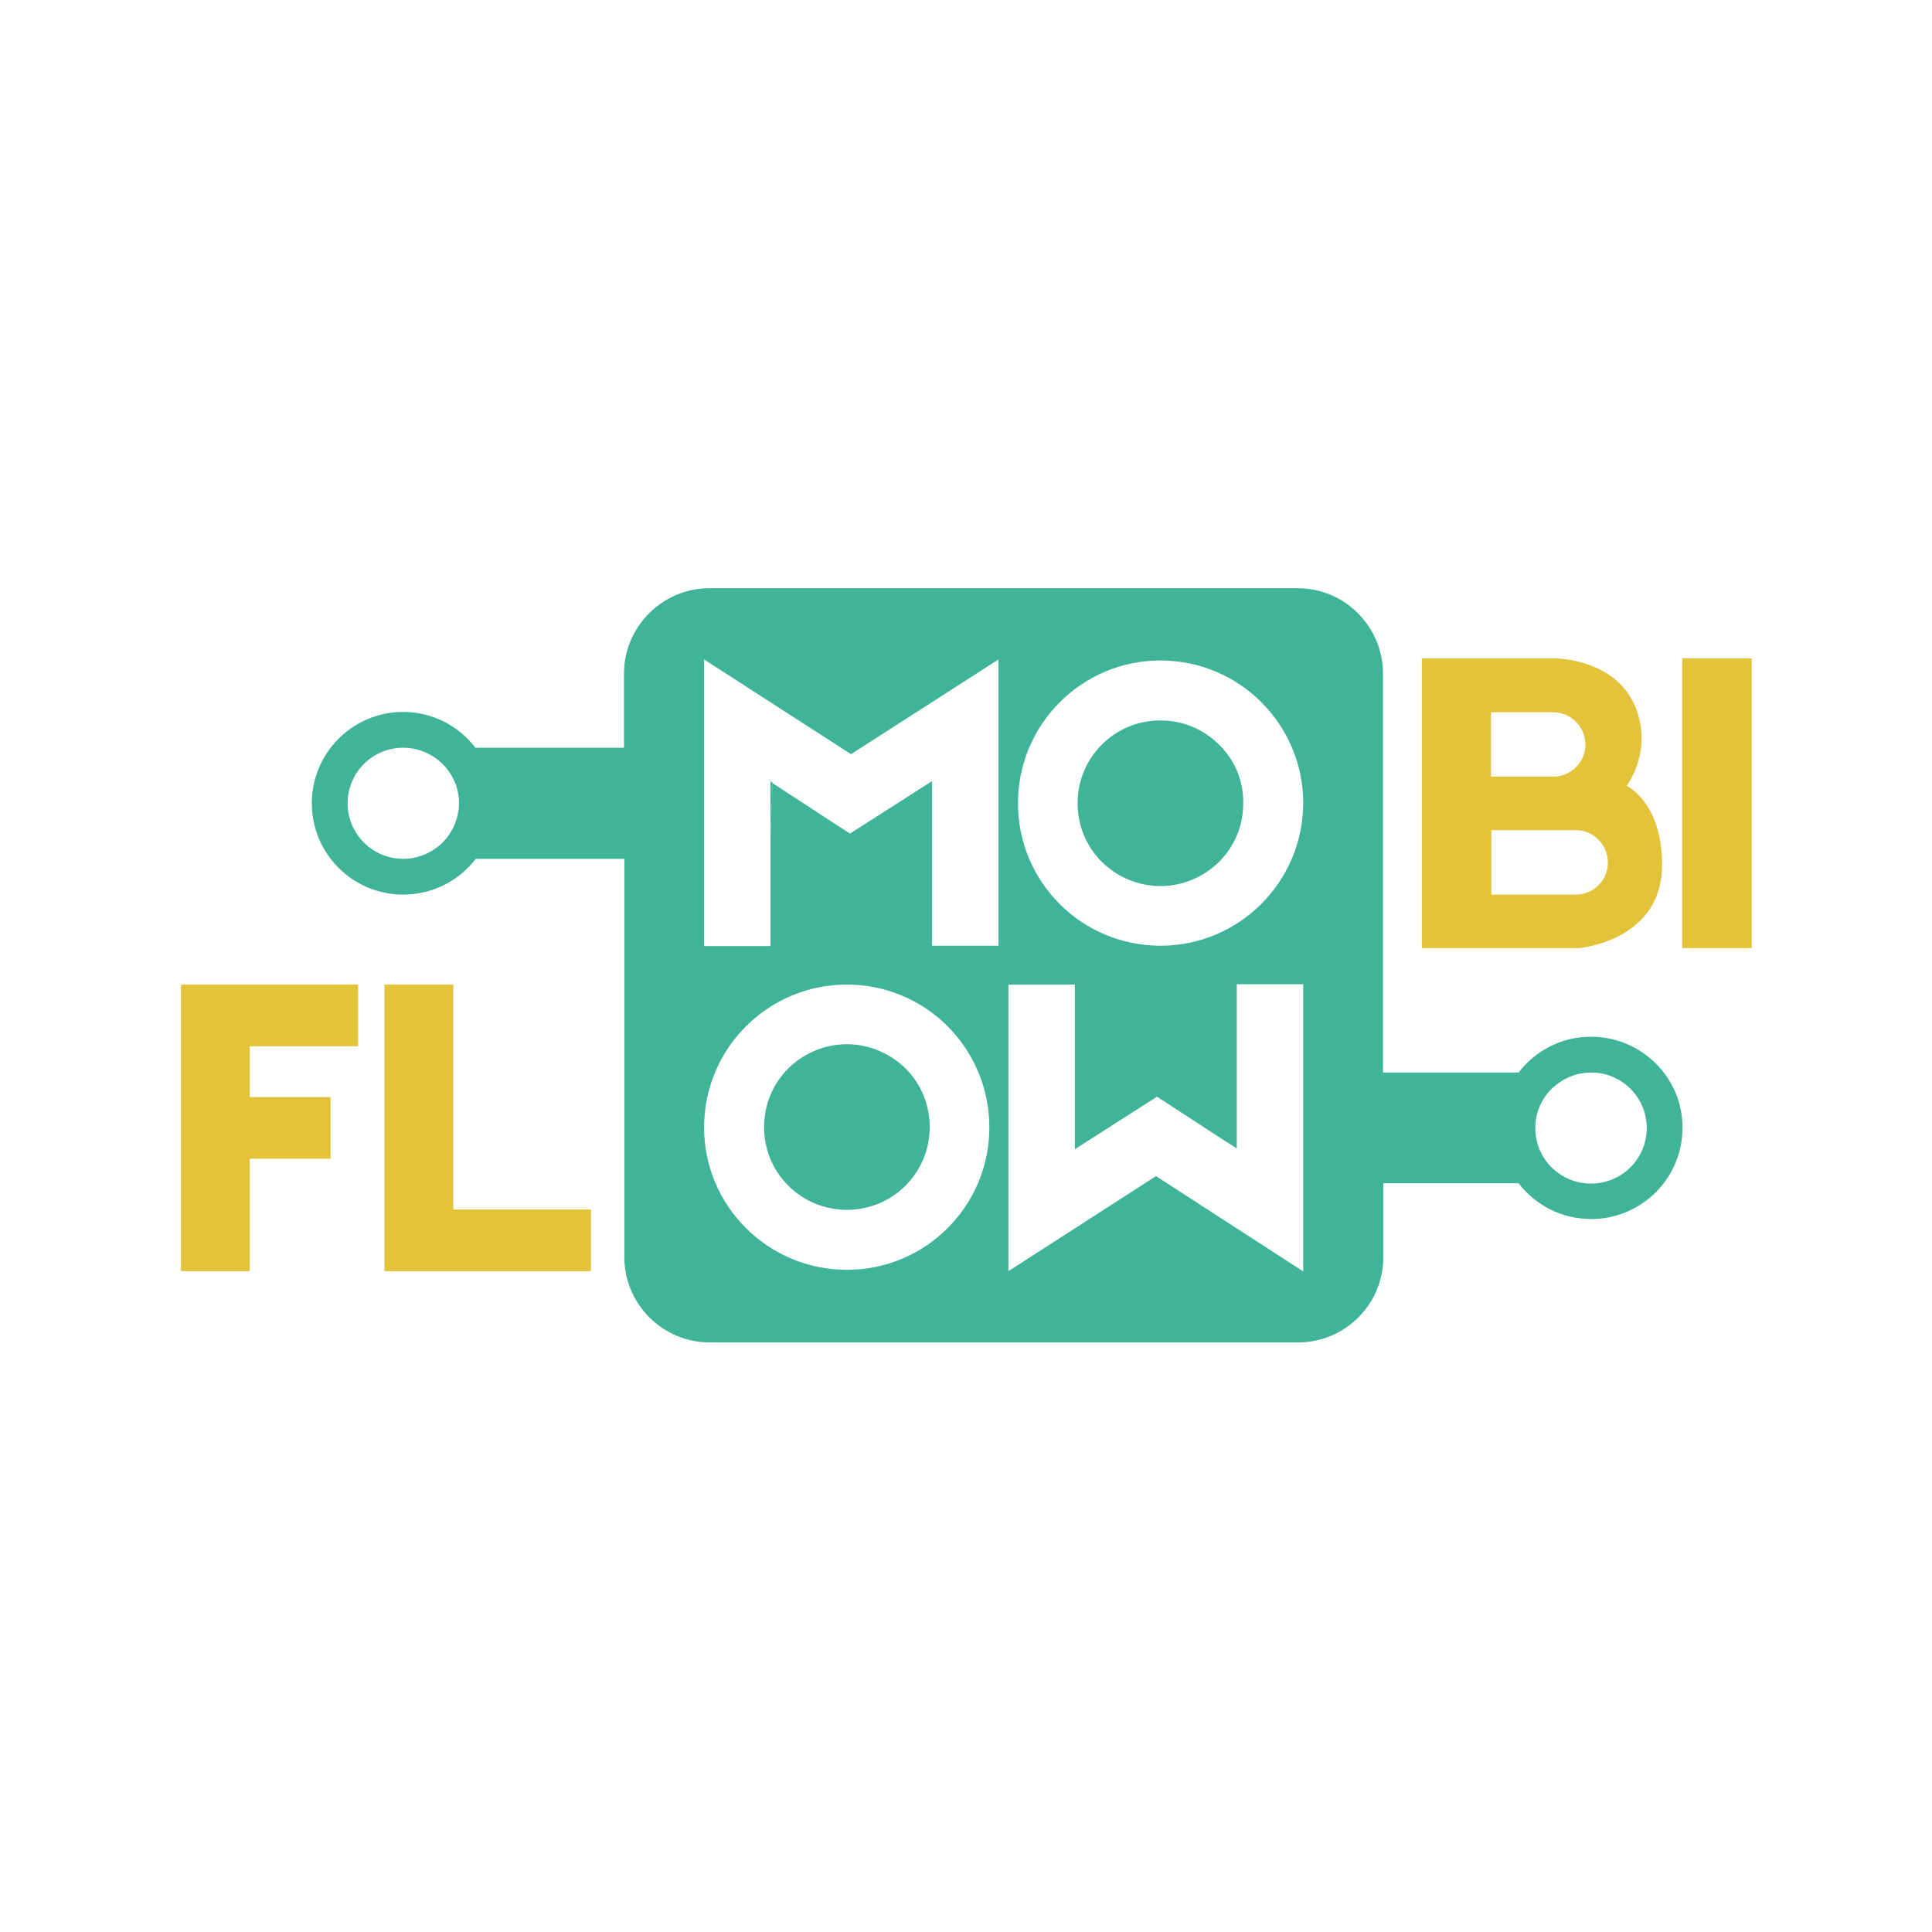
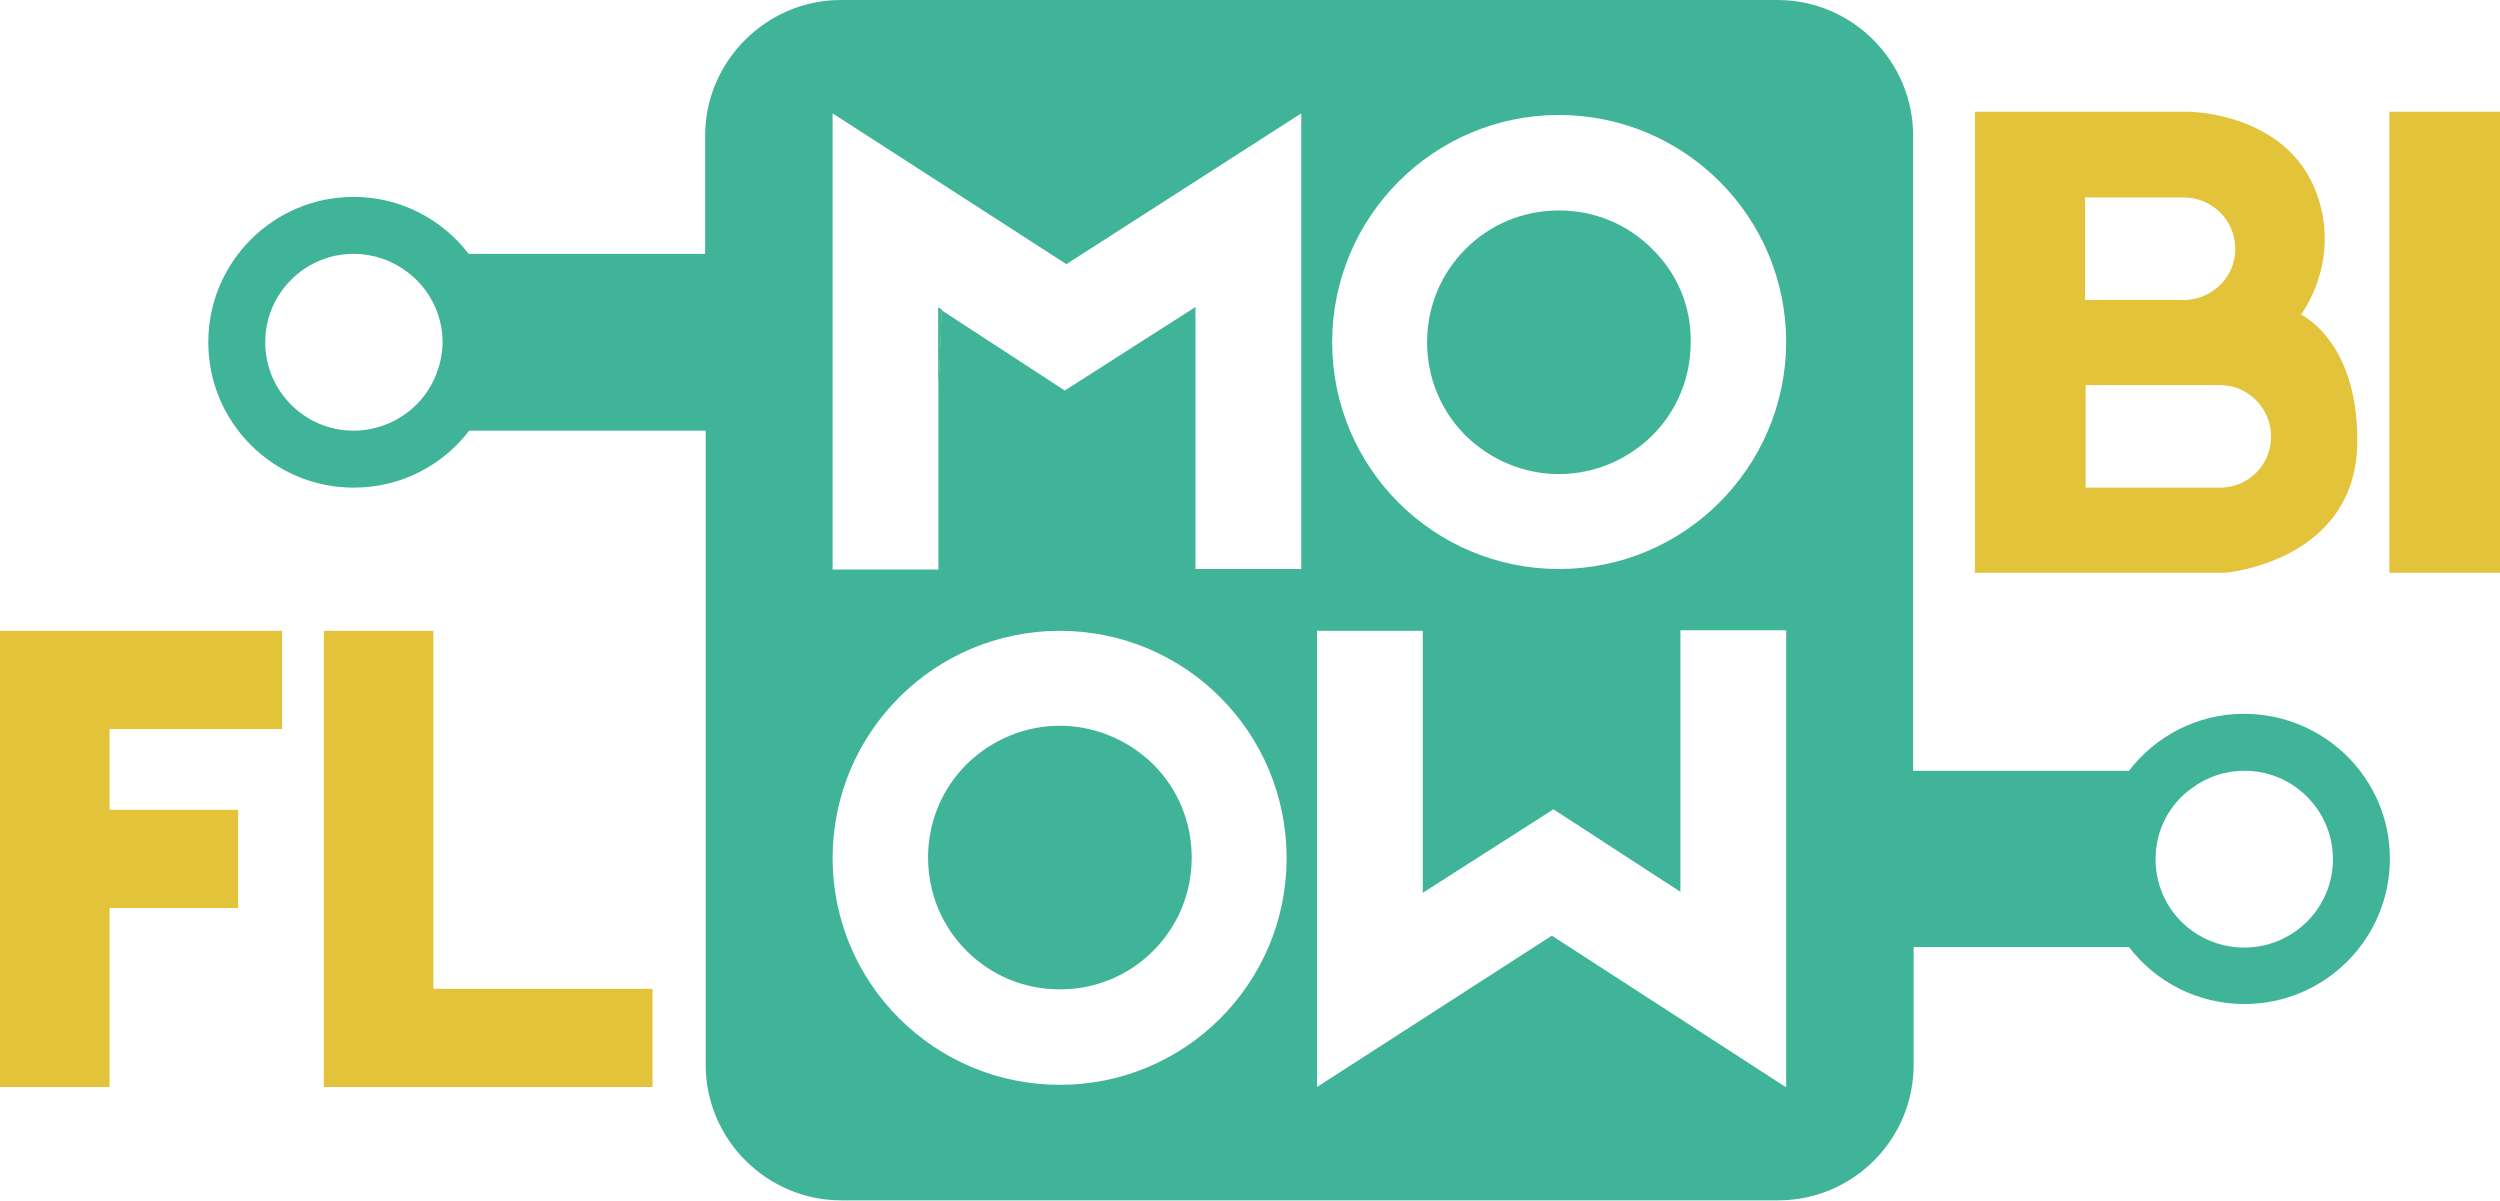
- <svg xmlns="http://www.w3.org/2000/svg" version="1.1" id="Calque_1" x="0px" y="0px" viewBox="0 0 566.9 566.9" style="enable-background:new 0 0 566.9 566.9;" xml:space="preserve">
-   <style type="text/css">
- 	.st0{fill:#E2C33A;}
- 	.st1{fill:#47B591;}
- 	.st2{fill:#3FB498;}
- </style>
-   <path id="XMLID_424_" class="st0" d="M477.3,230.6c0,0,6.9-8.9,3.4-20.8c-4.8-16.6-24.2-16.6-24.2-16.6h-39.3v85h46.1  c0,0,24.4-2,24.4-24.4C487.7,235.3,477.3,230.6,477.3,230.6z M437.5,209h18.2c5.2,0,9.5,4.2,9.5,9.5c0,5.2-4.3,9.4-9.5,9.4h-18.2  V209z M462.4,262.5h-24.8v-18.9h24.8c5.2,0,9.4,4.3,9.4,9.5C471.8,258.3,467.6,262.5,462.4,262.5z" />
-   <path id="XMLID_420_" class="st0" d="M493.6,193.2v85H514v-85H493.6z" />
-   <path id="XMLID_418_" class="st0" d="M105.1,307v-18.1h-52V373h20.2v-33h23.7v-18.1H73.3V307H105.1z" />
-   <path id="XMLID_398_" class="st0" d="M133,354.9v-66h-20.2V373h60.6v-18.1H133z" />
-   <path id="XMLID_313_" class="st1" d="M226.1,229.3v15.3l0.6-14.9L226.1,229.3z" />
-   <path id="XMLID_473_" class="st2" d="M466.8,304.2c-8.6,0-16.3,4.1-21.2,10.5h-39.8V197.6c0-13.7-11.2-25-25-25H208.1  c-13.7,0-25,11.3-25,25v21.8h-43.6c-4.9-6.4-12.6-10.5-21.2-10.5c-14.8,0-26.8,12-26.8,26.8c0,14.8,12,26.8,26.8,26.8  c8.7,0,16.4-4.1,21.3-10.5h43.6v116.9c0,13.8,11.3,25,25,25h172.7c13.8,0,25-11.2,25-25v-21.7h39.7c4.9,6.4,12.6,10.5,21.3,10.5  c14.8,0,26.8-12,26.8-26.8S481.6,304.2,466.8,304.2z M128,248.8c-2.7,2-6.1,3.2-9.7,3.2c-9,0-16.3-7.3-16.3-16.3  c0-9,7.3-16.3,16.3-16.3c3.6,0,7,1.2,9.7,3.2c4,2.9,6.7,7.7,6.7,13.1C134.6,241.1,132,245.9,128,248.8z M248.5,372.6  c-23.1,0-41.9-18.7-41.9-41.8c0-23.1,18.7-41.9,41.9-41.9c23.1,0,41.8,18.7,41.8,41.9C290.3,353.9,271.6,372.6,248.5,372.6z   M293,277.5h-19.5v-48.3l-24.1,15.4l-22.7-14.8l-0.6,14.9v32.9h-19.5v-84.1l43.1,27.8l43.3-27.8V277.5z M382.3,373l-43.1-27.9  L295.9,373v-84.1h19.5v48.3l24.1-15.4l18.9,12.3l4.5,2.9v-48.2h19.5V373z M340.5,277.5c-23.1,0-41.8-18.7-41.8-41.8  c0-23.1,18.7-41.9,41.8-41.9c23.1,0,41.9,18.7,41.9,41.9C382.3,258.8,363.6,277.5,340.5,277.5z M466.8,347.3c-3.6,0-7-1.2-9.7-3.2  c-4-2.9-6.6-7.7-6.6-13.1s2.6-10.2,6.7-13.1c2.7-2,6-3.2,9.7-3.2c9,0,16.3,7.3,16.3,16.3C483.2,340,475.9,347.3,466.8,347.3z" />
-   <path id="XMLID_439_" class="st2" d="M265.7,313.5c4.6,4.6,7.1,10.7,7.1,17.2c0,6.5-2.5,12.6-7.1,17.2c-4.6,4.6-10.7,7.1-17.2,7.1  c-6.5,0-12.6-2.5-17.2-7.1c-4.6-4.6-7.1-10.7-7.1-17.2c0-6.5,2.5-12.6,7.1-17.2c4.6-4.5,10.7-7.1,17.2-7.1  C254.9,306.4,261.1,309,265.7,313.5z" />
-   <path id="XMLID_445_" class="st2" d="M357.7,218.5c-4.6-4.6-10.7-7.1-17.2-7.1c-6.5,0-12.6,2.5-17.2,7.1c-4.6,4.6-7.1,10.7-7.1,17.2  c0,6.5,2.5,12.6,7.1,17.2c4.6,4.5,10.7,7.1,17.2,7.1c6.5,0,12.6-2.6,17.2-7.1c4.6-4.6,7.1-10.7,7.1-17.2  C364.9,229.2,362.4,223.1,357.7,218.5z M357.7,218.5c-4.6-4.6-10.7-7.1-17.2-7.1c-6.5,0-12.6,2.5-17.2,7.1  c-4.6,4.6-7.1,10.7-7.1,17.2c0,6.5,2.5,12.6,7.1,17.2c4.6,4.5,10.7,7.1,17.2,7.1c6.5,0,12.6-2.6,17.2-7.1c4.6-4.6,7.1-10.7,7.1-17.2  C364.9,229.2,362.4,223.1,357.7,218.5z M226.1,229.3v15.3l0.6-14.9L226.1,229.3z M357.7,218.5c-4.6-4.6-10.7-7.1-17.2-7.1  c-6.5,0-12.6,2.5-17.2,7.1c-4.6,4.6-7.1,10.7-7.1,17.2c0,6.5,2.5,12.6,7.1,17.2c4.6,4.5,10.7,7.1,17.2,7.1c6.5,0,12.6-2.6,17.2-7.1  c4.6-4.6,7.1-10.7,7.1-17.2C364.9,229.2,362.4,223.1,357.7,218.5z M357.7,218.5c-4.6-4.6-10.7-7.1-17.2-7.1  c-6.5,0-12.6,2.5-17.2,7.1c-4.6,4.6-7.1,10.7-7.1,17.2c0,6.5,2.5,12.6,7.1,17.2c4.6,4.5,10.7,7.1,17.2,7.1c6.5,0,12.6-2.6,17.2-7.1  c4.6-4.6,7.1-10.7,7.1-17.2C364.9,229.2,362.4,223.1,357.7,218.5z M357.7,218.5c-4.6-4.6-10.7-7.1-17.2-7.1  c-6.5,0-12.6,2.5-17.2,7.1c-4.6,4.6-7.1,10.7-7.1,17.2c0,6.5,2.5,12.6,7.1,17.2c4.6,4.5,10.7,7.1,17.2,7.1c6.5,0,12.6-2.6,17.2-7.1  c4.6-4.6,7.1-10.7,7.1-17.2C364.9,229.2,362.4,223.1,357.7,218.5z M357.7,218.5c-4.6-4.6-10.7-7.1-17.2-7.1  c-6.5,0-12.6,2.5-17.2,7.1c-4.6,4.6-7.1,10.7-7.1,17.2c0,6.5,2.5,12.6,7.1,17.2c4.6,4.5,10.7,7.1,17.2,7.1c6.5,0,12.6-2.6,17.2-7.1  c4.6-4.6,7.1-10.7,7.1-17.2C364.9,229.2,362.4,223.1,357.7,218.5z M357.7,218.5c-4.6-4.6-10.7-7.1-17.2-7.1  c-6.5,0-12.6,2.5-17.2,7.1c-4.6,4.6-7.1,10.7-7.1,17.2c0,6.5,2.5,12.6,7.1,17.2c4.6,4.5,10.7,7.1,17.2,7.1c6.5,0,12.6-2.6,17.2-7.1  c4.6-4.6,7.1-10.7,7.1-17.2C364.9,229.2,362.4,223.1,357.7,218.5z" />
+ <svg xmlns="http://www.w3.org/2000/svg" version="1.1" width="100%" height="100%" viewBox="0 0 460.9 221.3" id="Calque_1" xml:space="preserve">
+   <defs id="defs15" />
+   <style type="text/css" id="style3" />
+   <path d="m 424.2,58 c 0,0 6.9,-8.9 3.4,-20.8 -4.8,-16.6 -24.2,-16.6 -24.2,-16.6 h -39.3 v 85 h 46.1 c 0,0 24.4,-2 24.4,-24.4 C 434.6,62.7 424.2,58 424.2,58 z M 384.4,36.4 h 18.2 c 5.2,0 9.5,4.2 9.5,9.5 0,5.2 -4.3,9.4 -9.5,9.4 H 384.4 V 36.4 z m 24.9,53.5 H 384.5 V 71 h 24.8 c 5.2,0 9.4,4.3 9.4,9.5 0,5.2 -4.2,9.4 -9.4,9.4 z" id="XMLID_424_" style="fill:#e2c33a" />
+   <path d="m 440.5,20.6 v 85 h 20.4 v -85 h -20.4 z" id="XMLID_420_" style="fill:#e2c33a" />
+   <path d="M 52,134.4 V 116.3 H 0 v 84.1 h 20.2 v -33 H 43.9 V 149.3 H 20.2 V 134.4 H 52 z" id="XMLID_418_" style="fill:#e2c33a" />
+   <path d="m 79.9,182.3 v -66 H 59.7 v 84.1 h 60.6 V 182.3 H 79.9 z" id="XMLID_398_" style="fill:#e2c33a" />
+   <path d="M 173,56.7 V 72 l 0.6,-14.9 -0.6,-0.4 z" id="XMLID_313_" style="fill:#47b591" />
+   <path d="m 413.7,131.6 c -8.6,0 -16.3,4.1 -21.2,10.5 H 352.7 V 25 c 0,-13.7 -11.2,-25 -25,-25 H 155 C 141.3,0 130,11.3 130,25 V 46.8 H 86.4 C 81.5,40.4 73.8,36.3 65.2,36.3 c -14.8,0 -26.8,12 -26.8,26.8 0,14.8 12,26.8 26.8,26.8 8.7,0 16.4,-4.1 21.3,-10.5 h 43.6 v 116.9 c 0,13.8 11.3,25 25,25 h 172.7 c 13.8,0 25,-11.2 25,-25 v -21.7 h 39.7 c 4.9,6.4 12.6,10.5 21.3,10.5 14.8,0 26.8,-12 26.8,-26.8 0,-14.8 -12.1,-26.7 -26.9,-26.7 z M 74.9,76.2 c -2.7,2 -6.1,3.2 -9.7,3.2 -9,0 -16.3,-7.3 -16.3,-16.3 0,-9 7.3,-16.3 16.3,-16.3 3.6,0 7,1.2 9.7,3.2 4,2.9 6.7,7.7 6.7,13.1 -0.1,5.4 -2.7,10.2 -6.7,13.1 z M 195.4,200 c -23.1,0 -41.9,-18.7 -41.9,-41.8 0,-23.1 18.7,-41.9 41.9,-41.9 23.1,0 41.8,18.7 41.8,41.9 0,23.1 -18.7,41.8 -41.8,41.8 z m 44.5,-95.1 H 220.4 V 56.6 L 196.3,72 173.6,57.2 173,72.1 V 105 H 153.5 V 20.9 l 43.1,27.8 43.3,-27.8 v 84 z m 89.3,95.5 -43.1,-27.9 -43.3,27.9 v -84.1 h 19.5 v 48.3 l 24.1,-15.4 18.9,12.3 4.5,2.9 v -48.2 h 19.5 v 84.2 z m -41.8,-95.5 c -23.1,0 -41.8,-18.7 -41.8,-41.8 0,-23.1 18.7,-41.9 41.8,-41.9 23.1,0 41.9,18.7 41.9,41.9 -0.1,23.1 -18.8,41.8 -41.9,41.8 z m 126.3,69.8 c -3.6,0 -7,-1.2 -9.7,-3.2 -4,-2.9 -6.6,-7.7 -6.6,-13.1 0,-5.4 2.6,-10.2 6.7,-13.1 2.7,-2 6,-3.2 9.7,-3.2 9,0 16.3,7.3 16.3,16.3 0,9 -7.3,16.3 -16.4,16.3 z" id="XMLID_473_" style="fill:#3fb498" />
+   <path d="m 212.6,140.9 c 4.6,4.6 7.1,10.7 7.1,17.2 0,6.5 -2.5,12.6 -7.1,17.2 -4.6,4.6 -10.7,7.1 -17.2,7.1 -6.5,0 -12.6,-2.5 -17.2,-7.1 -4.6,-4.6 -7.1,-10.7 -7.1,-17.2 0,-6.5 2.5,-12.6 7.1,-17.2 4.6,-4.5 10.7,-7.1 17.2,-7.1 6.4,0 12.6,2.6 17.2,7.1 z" id="XMLID_439_" style="fill:#3fb498" />
+   <path d="m 304.6,45.9 c -4.6,-4.6 -10.7,-7.1 -17.2,-7.1 -6.5,0 -12.6,2.5 -17.2,7.1 -4.6,4.6 -7.1,10.7 -7.1,17.2 0,6.5 2.5,12.6 7.1,17.2 4.6,4.5 10.7,7.1 17.2,7.1 6.5,0 12.6,-2.6 17.2,-7.1 4.6,-4.6 7.1,-10.7 7.1,-17.2 0.1,-6.5 -2.4,-12.6 -7.1,-17.2 z m 0,0 c -4.6,-4.6 -10.7,-7.1 -17.2,-7.1 -6.5,0 -12.6,2.5 -17.2,7.1 -4.6,4.6 -7.1,10.7 -7.1,17.2 0,6.5 2.5,12.6 7.1,17.2 4.6,4.5 10.7,7.1 17.2,7.1 6.5,0 12.6,-2.6 17.2,-7.1 4.6,-4.6 7.1,-10.7 7.1,-17.2 0.1,-6.5 -2.4,-12.6 -7.1,-17.2 z M 173,56.7 V 72 L 173.6,57.1 173,56.7 z M 304.6,45.9 c -4.6,-4.6 -10.7,-7.1 -17.2,-7.1 -6.5,0 -12.6,2.5 -17.2,7.1 -4.6,4.6 -7.1,10.7 -7.1,17.2 0,6.5 2.5,12.6 7.1,17.2 4.6,4.5 10.7,7.1 17.2,7.1 6.5,0 12.6,-2.6 17.2,-7.1 4.6,-4.6 7.1,-10.7 7.1,-17.2 0.1,-6.5 -2.4,-12.6 -7.1,-17.2 z m 0,0 c -4.6,-4.6 -10.7,-7.1 -17.2,-7.1 -6.5,0 -12.6,2.5 -17.2,7.1 -4.6,4.6 -7.1,10.7 -7.1,17.2 0,6.5 2.5,12.6 7.1,17.2 4.6,4.5 10.7,7.1 17.2,7.1 6.5,0 12.6,-2.6 17.2,-7.1 4.6,-4.6 7.1,-10.7 7.1,-17.2 0.1,-6.5 -2.4,-12.6 -7.1,-17.2 z m 0,0 c -4.6,-4.6 -10.7,-7.1 -17.2,-7.1 -6.5,0 -12.6,2.5 -17.2,7.1 -4.6,4.6 -7.1,10.7 -7.1,17.2 0,6.5 2.5,12.6 7.1,17.2 4.6,4.5 10.7,7.1 17.2,7.1 6.5,0 12.6,-2.6 17.2,-7.1 4.6,-4.6 7.1,-10.7 7.1,-17.2 0.1,-6.5 -2.4,-12.6 -7.1,-17.2 z m 0,0 c -4.6,-4.6 -10.7,-7.1 -17.2,-7.1 -6.5,0 -12.6,2.5 -17.2,7.1 -4.6,4.6 -7.1,10.7 -7.1,17.2 0,6.5 2.5,12.6 7.1,17.2 4.6,4.5 10.7,7.1 17.2,7.1 6.5,0 12.6,-2.6 17.2,-7.1 4.6,-4.6 7.1,-10.7 7.1,-17.2 0.1,-6.5 -2.4,-12.6 -7.1,-17.2 z m 0,0 c -4.6,-4.6 -10.7,-7.1 -17.2,-7.1 -6.5,0 -12.6,2.5 -17.2,7.1 -4.6,4.6 -7.1,10.7 -7.1,17.2 0,6.5 2.5,12.6 7.1,17.2 4.6,4.5 10.7,7.1 17.2,7.1 6.5,0 12.6,-2.6 17.2,-7.1 4.6,-4.6 7.1,-10.7 7.1,-17.2 0.1,-6.5 -2.4,-12.6 -7.1,-17.2 z" id="XMLID_445_" style="fill:#3fb498" />
</svg>
